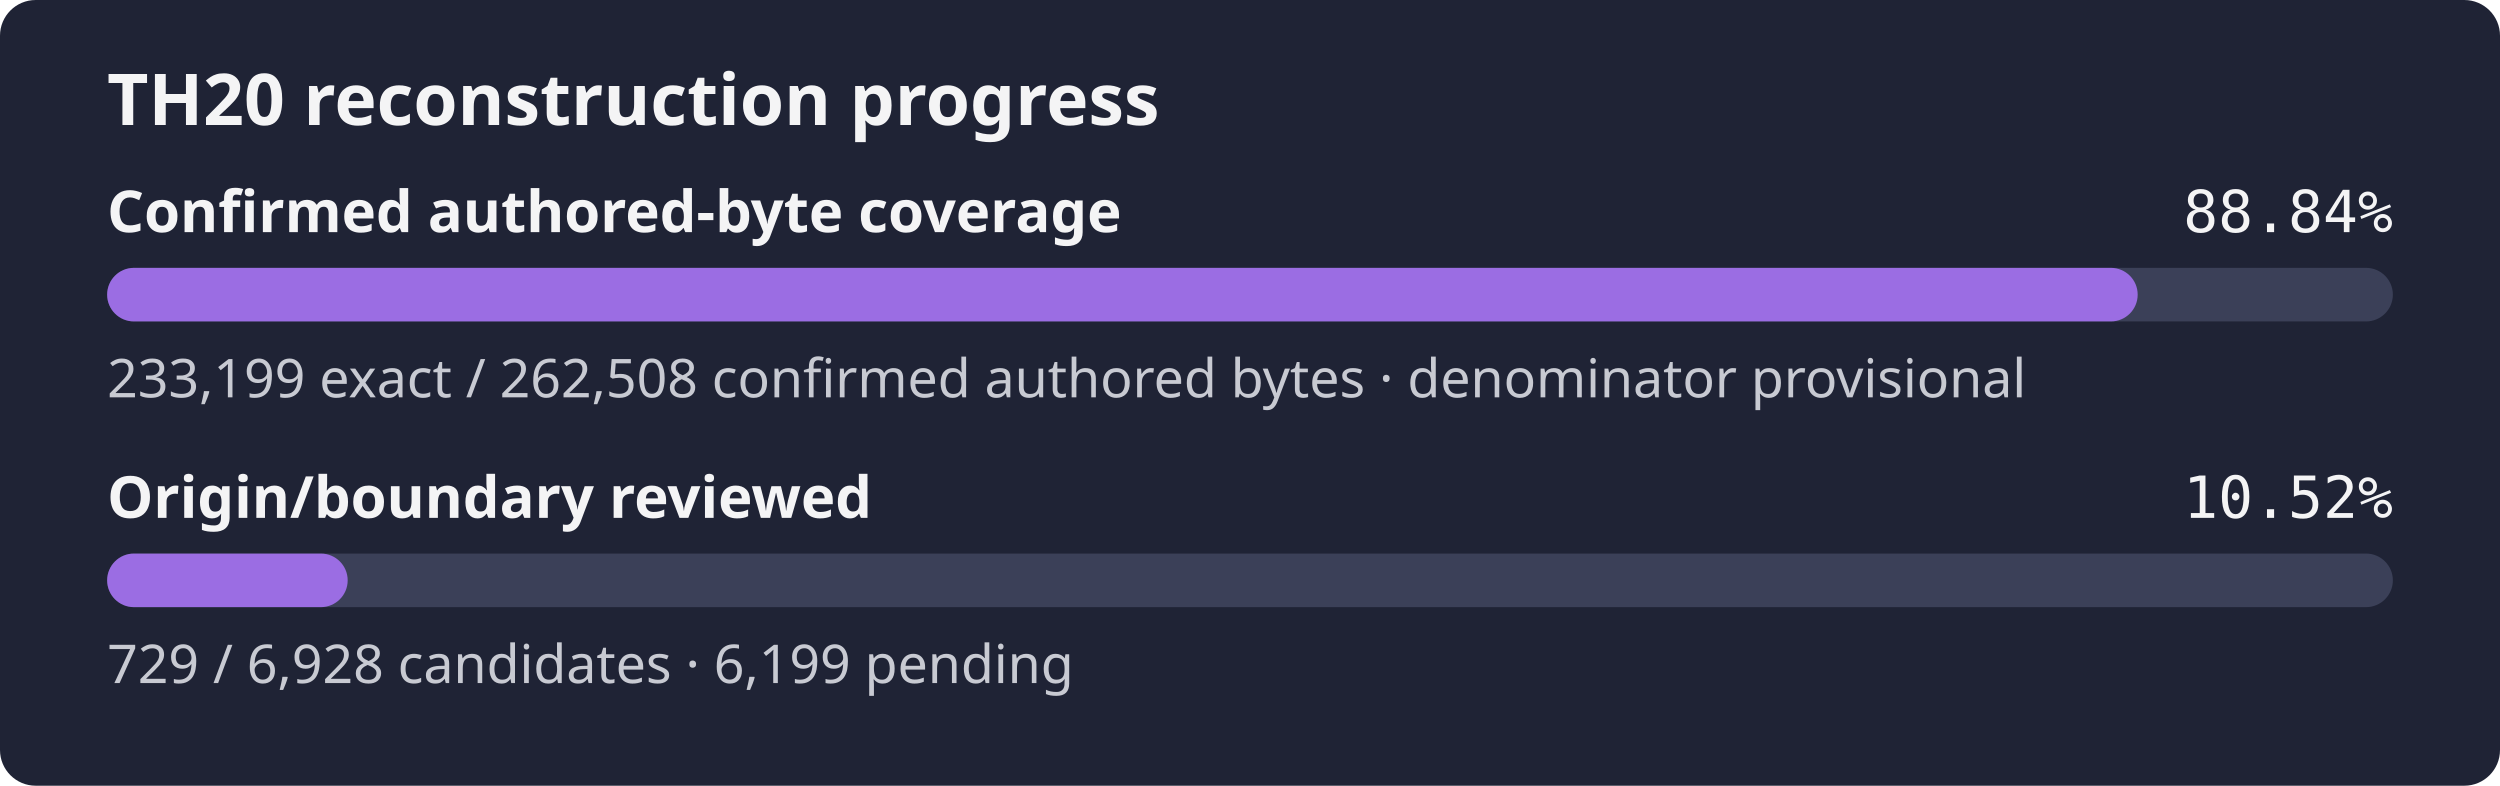
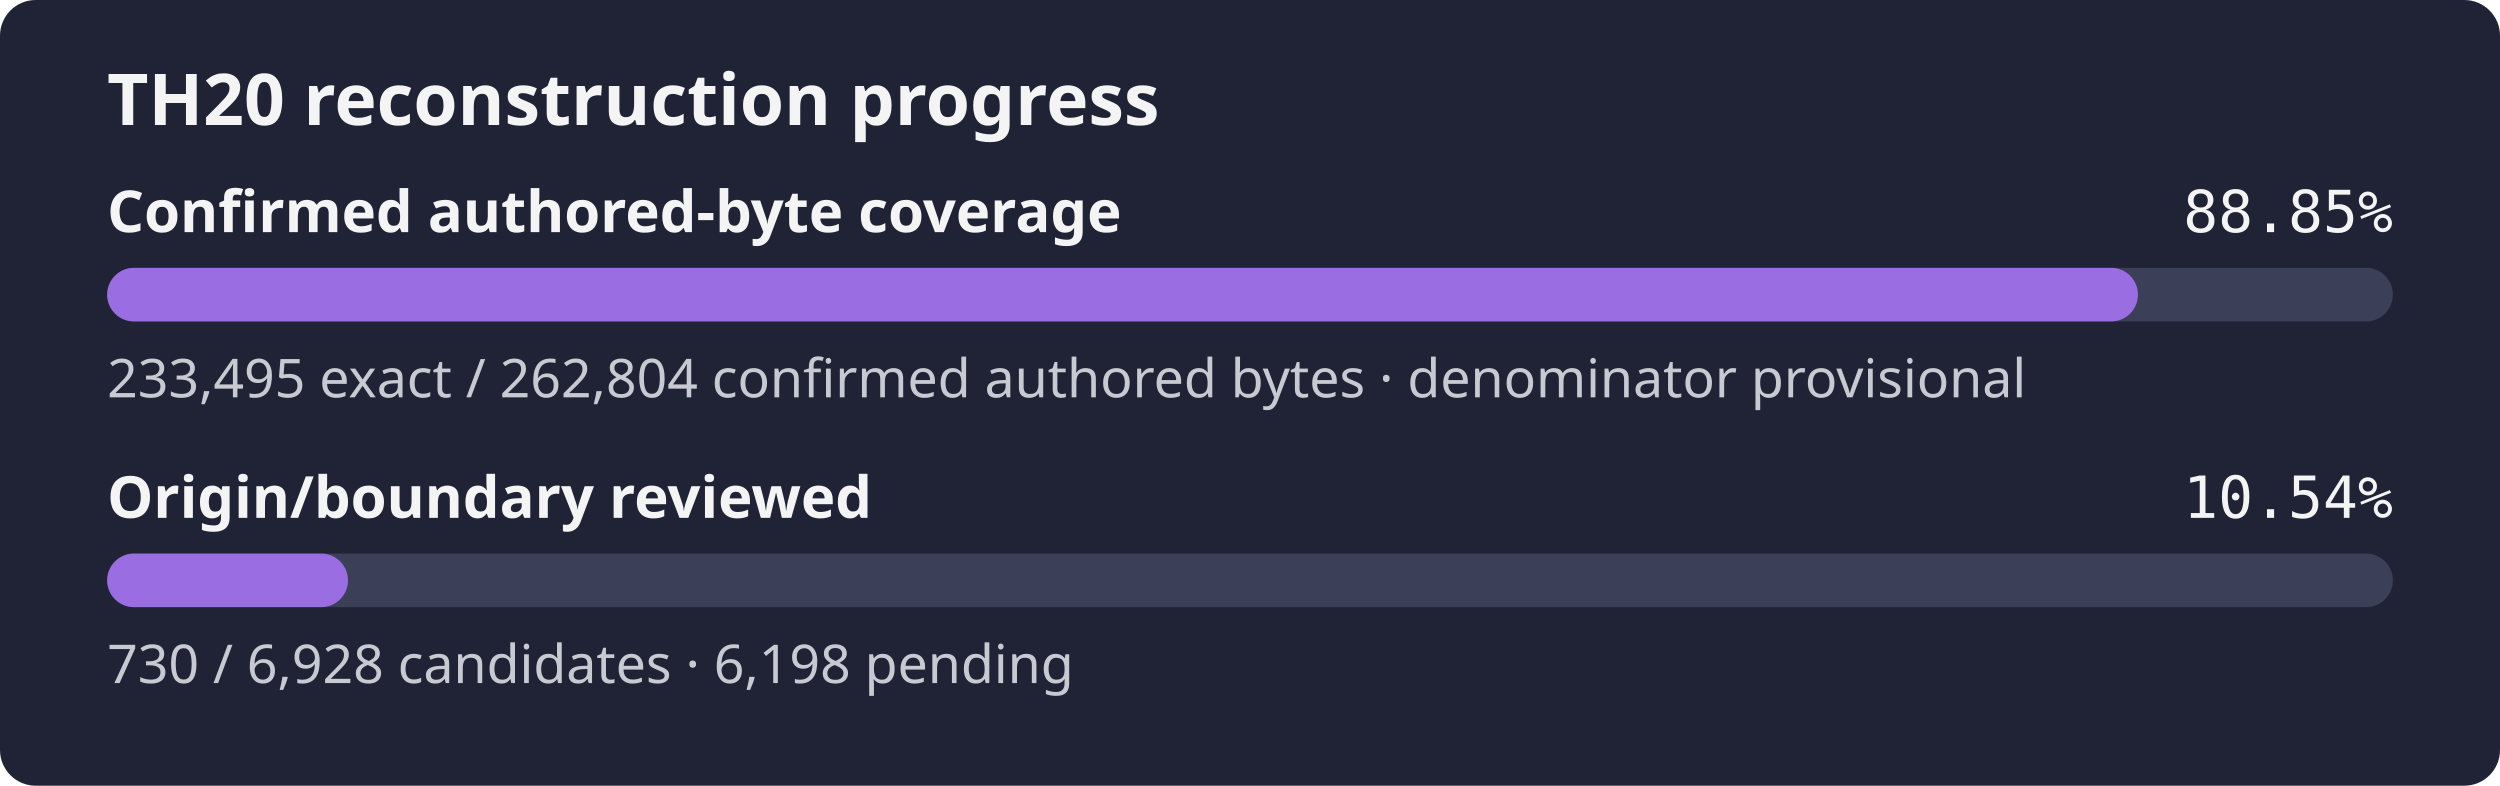
- <svg xmlns="http://www.w3.org/2000/svg" width="560" height="176" role="img" aria-label="TH20 reconstruction progress: 88.84% of the confirmed authored-byte set is exact, origin review 10.52%">
+ <svg xmlns="http://www.w3.org/2000/svg" width="560" height="176" role="img" aria-label="TH20 reconstruction progress: 88.85% of the confirmed authored-byte set is exact, origin review 10.54%">
  <rect width="560" height="176" rx="8" fill="#1f2335" />
  <text x="24" y="28" fill="#f4f4f5" font-family="sans-serif" font-size="16" font-weight="600">TH20 reconstruction progress</text>
  <text x="24" y="52" fill="#f4f4f5" font-family="sans-serif" font-size="13" font-weight="600">Confirmed authored-byte coverage</text>
-   <text x="536" y="52" fill="#f4f4f5" text-anchor="end" font-family="monospace" font-size="13">88.84%</text>
+   <text x="536" y="52" fill="#f4f4f5" text-anchor="end" font-family="monospace" font-size="13">88.85%</text>
  <rect x="24" y="60" width="512" height="12" rx="6" fill="#3b4058" />
-   <rect x="24" y="60" width="454.84" height="12" rx="6" fill="#9b6de3" />
-   <text x="24" y="89" fill="#c8cad2" font-family="sans-serif" font-size="12">233,199 exact / 262,508 confirmed authored bytes · denominator provisional</text>
+   <rect x="24" y="60" width="454.90" height="12" rx="6" fill="#9b6de3" />
+   <text x="24" y="89" fill="#c8cad2" font-family="sans-serif" font-size="12">233,495 exact / 262,804 confirmed authored bytes · denominator provisional</text>
  <text x="24" y="116" fill="#f4f4f5" font-family="sans-serif" font-size="13" font-weight="600">Origin/boundary reviewed</text>
-   <text x="536" y="116" fill="#f4f4f5" text-anchor="end" font-family="monospace" font-size="13">10.52%</text>
+   <text x="536" y="116" fill="#f4f4f5" text-anchor="end" font-family="monospace" font-size="13">10.54%</text>
  <rect x="24" y="124" width="512" height="12" rx="6" fill="#3b4058" />
-   <rect x="24" y="124" width="53.88" height="12" rx="6" fill="#9b6de3" />
-   <text x="24" y="153" fill="#c8cad2" font-family="sans-serif" font-size="12">729 / 6,928 candidates · 6,199 pending</text>
+   <rect x="24" y="124" width="53.95" height="12" rx="6" fill="#9b6de3" />
+   <text x="24" y="153" fill="#c8cad2" font-family="sans-serif" font-size="12">730 / 6,928 candidates · 6,198 pending</text>
</svg>
